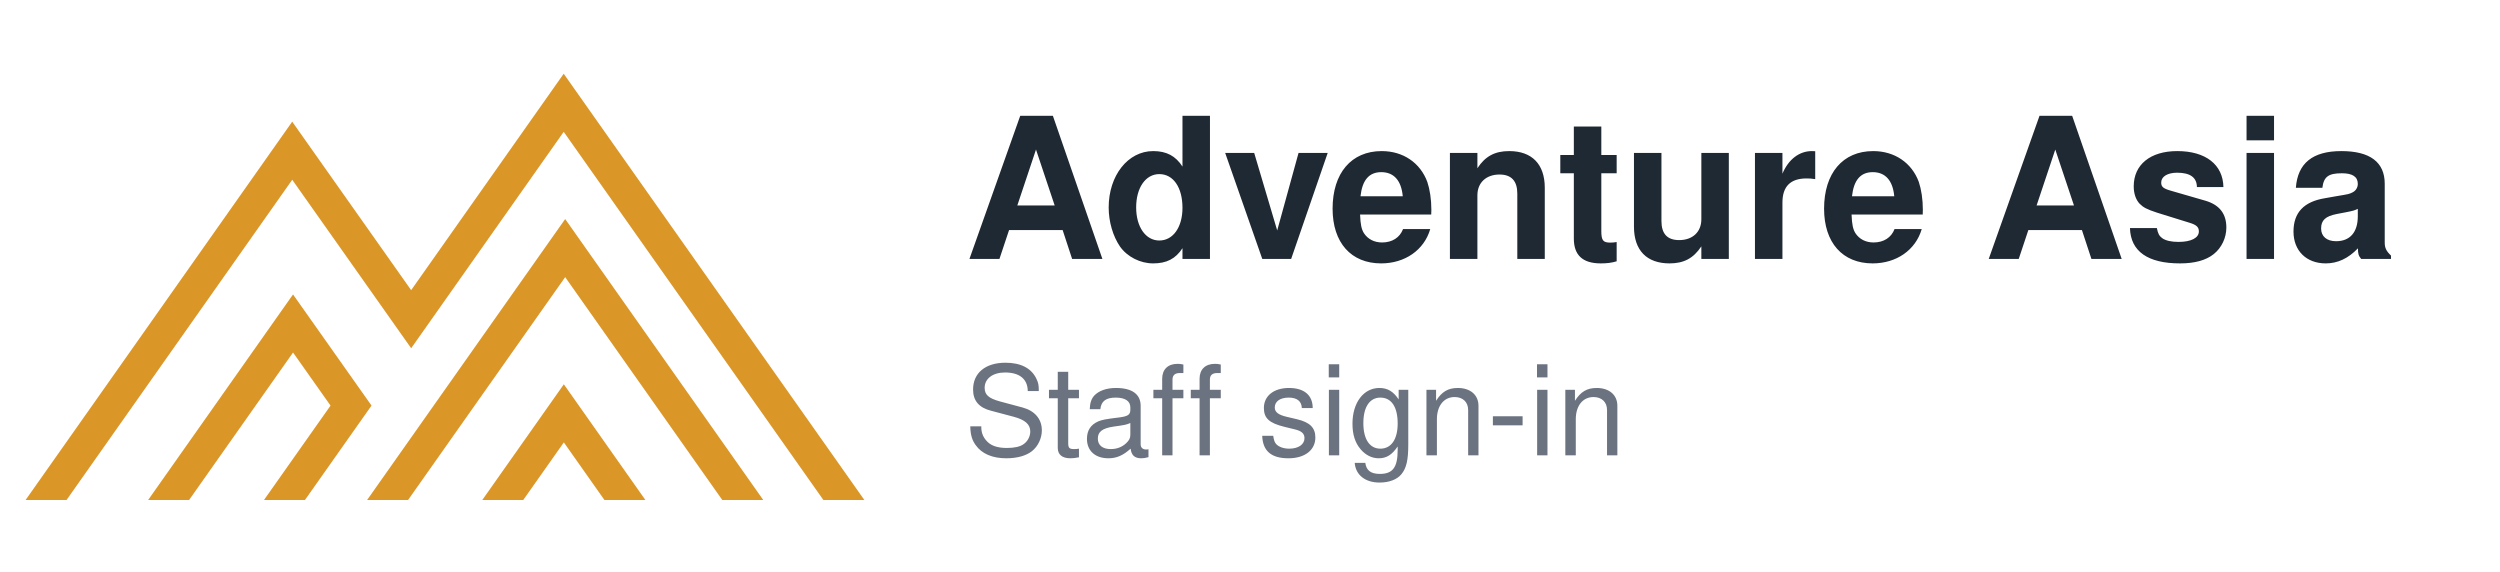
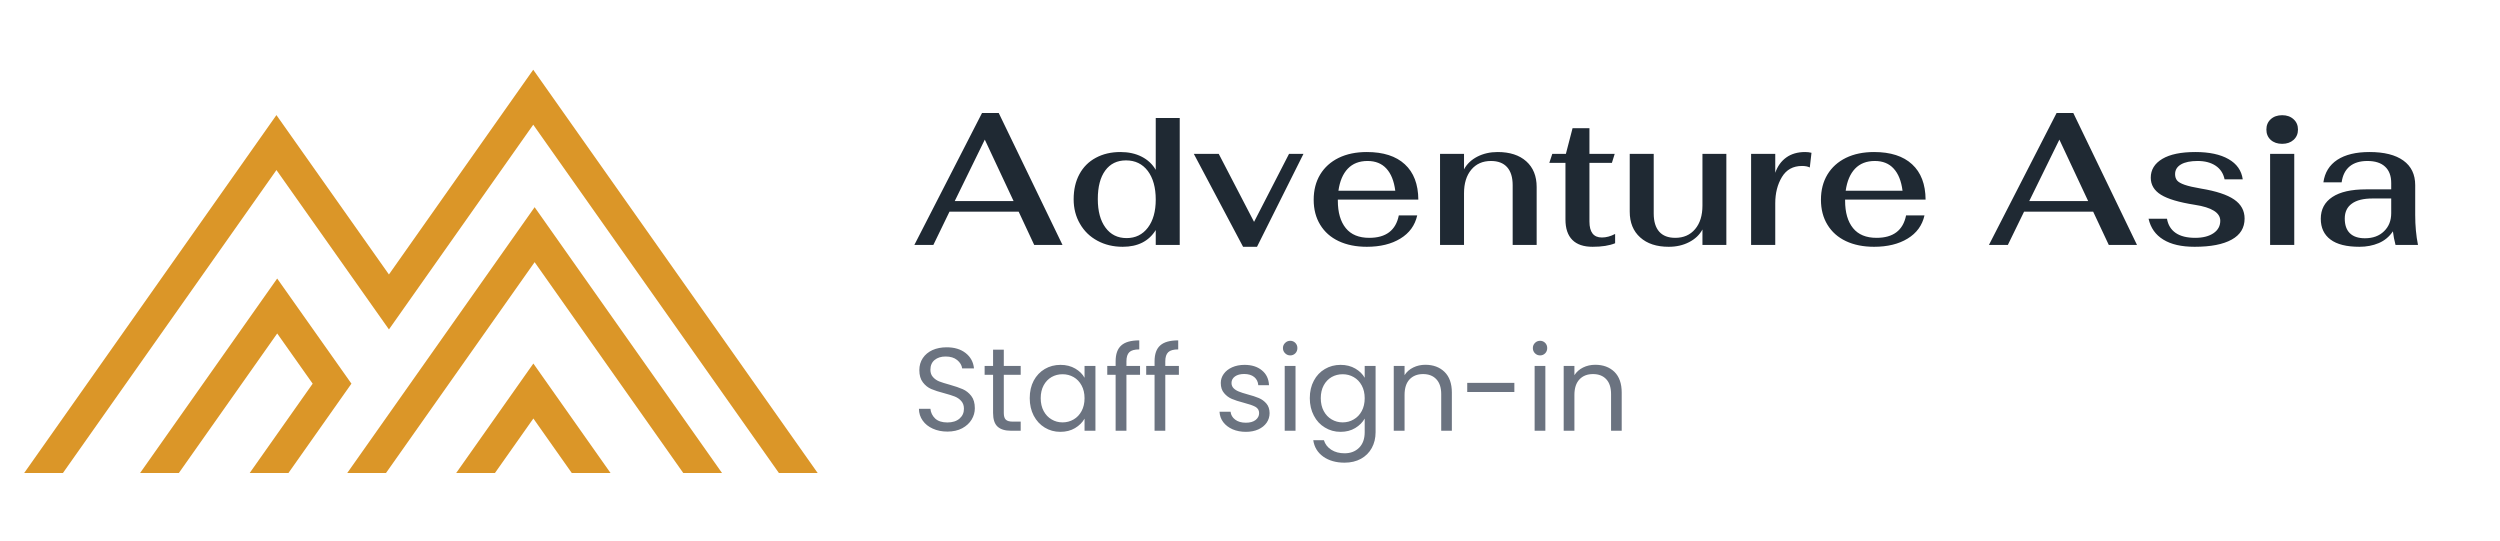
- <svg xmlns="http://www.w3.org/2000/svg" viewBox="0 0 280 64" width="280" height="64">
+ <svg xmlns="http://www.w3.org/2000/svg" viewBox="0 0 296 64" width="296" height="64">
  <defs>
    <clipPath id="aaBase">
      <rect x="0" y="0" width="760" height="341" />
    </clipPath>
  </defs>
  <g transform="translate(-6.45,4.85) scale(0.15)">
    <g fill="none" stroke="#DB9628" stroke-width="25" stroke-linejoin="miter" stroke-miterlimit="4" clip-path="url(#aaBase)">
      <polyline points="64,360 261.2,80.2 350,206 463.9,44.4 686.5,360" />
      <polyline points="155.5,360 261.8,209.2 305.1,270.5 242,360" />
      <polyline points="319,360 465,152.9 611,360" />
      <polyline points="405,360 464,276.3 523,360" />
    </g>
  </g>
-   <text x="108" y="29" font-family="Fahkwang, Poppins, 'Segoe UI', Helvetica, Arial, sans-serif" font-size="22" font-weight="600" fill="#1F2933">Adventure Asia</text>
-   <text x="108" y="51" font-family="Poppins, 'Segoe UI', Helvetica, Arial, sans-serif" font-size="14" fill="#6B7380">Staff sign-in</text>
+   <path fill="#1F2933" d="M120.61 25.06H112.42L110.51 29H108.26L116.27 13.38H118.25L125.8 29H122.45ZM120.01 23.81 116.6 16.53 113.04 23.81ZM127.12 23.59Q127.12 21.89 127.8 20.63Q128.48 19.36 129.75 18.68Q131.01 18 132.66 18Q134.09 18 135.17 18.55Q136.25 19.1 136.84 20.11V13.97H139.68V29H136.84V27.24Q135.61 29.22 132.93 29.22Q131.25 29.22 129.93 28.5Q128.61 27.79 127.87 26.5Q127.12 25.22 127.12 23.59ZM136.84 23.63Q136.84 21.5 135.9 20.24Q134.95 18.99 133.32 18.99Q131.74 18.99 130.86 20.19Q129.98 21.39 129.98 23.57Q129.98 25.72 130.89 26.95Q131.8 28.19 133.39 28.19Q134.97 28.19 135.91 26.95Q136.84 25.72 136.84 23.63ZM141.35 18.22H144.3L148.48 26.27L152.62 18.22H154.33L148.83 29.22H147.18ZM165.62 25.5H167.8Q167.4 27.28 165.8 28.25Q164.21 29.22 161.83 29.22Q159.92 29.22 158.5 28.55Q157.08 27.88 156.31 26.61Q155.54 25.35 155.54 23.65Q155.54 21.94 156.31 20.66Q157.08 19.39 158.5 18.69Q159.92 18 161.83 18Q164.76 18 166.33 19.45Q167.91 20.9 167.93 23.63H158.4V23.76Q158.4 25.85 159.34 27.01Q160.27 28.16 162.12 28.16Q165.09 28.16 165.62 25.5ZM158.47 22.58H165.2Q164.98 20.86 164.15 19.96Q163.33 19.06 161.92 19.06Q160.45 19.06 159.58 19.97Q158.71 20.88 158.47 22.58ZM170.5 18.22H173.34V20.05Q173.85 19.1 174.91 18.55Q175.98 18 177.32 18Q179.48 18 180.71 19.1Q181.94 20.2 181.94 22.14V29H179.1V21.92Q179.1 20.53 178.44 19.79Q177.78 19.06 176.53 19.06Q175.06 19.06 174.2 20.09Q173.34 21.12 173.34 22.88V29H170.5ZM185.35 25.99V19.28H183.44L183.79 18.22H185.4L186.19 15.18H188.19V18.22H191.18L190.85 19.28H188.19V26.23Q188.19 28.12 189.66 28.12Q190.43 28.12 191.23 27.7V28.8Q190.21 29.22 188.56 29.22Q186.98 29.22 186.17 28.41Q185.35 27.59 185.35 25.99ZM192.96 25.06V18.22H195.8V25.28Q195.8 26.69 196.45 27.43Q197.1 28.16 198.35 28.16Q199.83 28.16 200.7 27.13Q201.57 26.1 201.57 24.34V18.22H204.4V29H201.57V27.17Q201.06 28.12 199.99 28.67Q198.93 29.22 197.58 29.22Q195.43 29.22 194.2 28.11Q192.96 27 192.96 25.06ZM207.33 18.22H210.19V20.46Q210.59 19.3 211.49 18.65Q212.39 18 213.73 18Q214.13 18 214.48 18.09L214.28 19.83Q213.93 19.65 213.36 19.65Q211.77 19.65 210.98 20.96Q210.19 22.27 210.19 24.07V29H207.33ZM225.68 25.5H227.86Q227.46 27.28 225.86 28.25Q224.27 29.22 221.89 29.22Q219.98 29.22 218.56 28.55Q217.14 27.88 216.37 26.61Q215.6 25.35 215.6 23.65Q215.6 21.94 216.37 20.66Q217.14 19.39 218.56 18.69Q219.98 18 221.89 18Q224.82 18 226.39 19.45Q227.97 20.9 227.99 23.63H218.46V23.76Q218.46 25.85 219.4 27.01Q220.33 28.16 222.18 28.16Q225.15 28.16 225.68 25.5ZM218.53 22.58H225.26Q225.04 20.86 224.21 19.96Q223.39 19.06 221.98 19.06Q220.51 19.06 219.64 19.97Q218.77 20.88 218.53 22.58ZM247.83 25.06H239.65L237.73 29H235.49L243.5 13.38H245.48L253.02 29H249.68ZM247.24 23.81 243.83 16.53 240.26 23.81ZM254.39 25.9H256.57Q256.76 27 257.6 27.58Q258.44 28.16 259.91 28.16Q261.27 28.16 262.08 27.61Q262.88 27.06 262.88 26.14Q262.88 24.71 259.87 24.25Q257.07 23.81 255.86 23.06Q254.65 22.31 254.65 21.04Q254.65 19.63 256.02 18.81Q257.38 18 259.93 18Q262.4 18 263.86 18.84Q265.32 19.67 265.54 21.23H263.39Q263.17 20.18 262.33 19.62Q261.49 19.06 260.2 19.06Q258.94 19.06 258.24 19.46Q257.53 19.87 257.53 20.62Q257.53 21.06 257.76 21.36Q258 21.65 258.66 21.88Q259.32 22.11 260.61 22.33Q263.28 22.77 264.52 23.62Q265.76 24.47 265.76 25.88Q265.76 27.53 264.23 28.37Q262.7 29.22 259.84 29.22Q257.51 29.22 256.14 28.37Q254.76 27.53 254.39 25.9ZM268.34 15.34Q268.34 14.59 268.85 14.12Q269.37 13.64 270.21 13.64Q271.04 13.64 271.56 14.12Q272.08 14.59 272.08 15.34Q272.08 16.09 271.56 16.56Q271.04 17.03 270.21 17.03Q269.37 17.03 268.85 16.56Q268.34 16.09 268.34 15.34ZM268.78 18.22H271.64V29H268.78ZM274.78 25.9Q274.78 24.23 276.16 23.32Q277.53 22.42 280.13 22.42H283.12V21.67Q283.12 20.4 282.39 19.73Q281.67 19.06 280.3 19.06Q278.98 19.06 278.2 19.7Q277.42 20.35 277.25 21.59H275.09Q275.33 19.85 276.74 18.92Q278.15 18 280.55 18Q283.16 18 284.56 19.01Q285.96 20.02 285.96 21.92V25.44Q285.96 27.37 286.29 29H283.63Q283.41 28.16 283.32 27.39Q282.68 28.34 281.65 28.78Q280.61 29.22 279.36 29.22Q277.07 29.22 275.93 28.36Q274.78 27.5 274.78 25.9ZM283.12 25.24V23.5H280.92Q279.29 23.5 278.46 24.11Q277.62 24.71 277.62 25.88Q277.62 27.02 278.22 27.61Q278.83 28.21 280 28.21Q281.43 28.21 282.27 27.38Q283.12 26.56 283.12 25.24Z" />
+   <path fill="#6B7380" d="M108.8 48.4H110.16Q110.23 49.08 110.72 49.55Q111.22 50.02 112.17 50.02Q113.08 50.02 113.61 49.56Q114.13 49.11 114.13 48.4Q114.13 47.84 113.82 47.49Q113.52 47.14 113.05 46.95Q112.59 46.77 111.81 46.56Q110.84 46.31 110.26 46.06Q109.68 45.81 109.27 45.27Q108.85 44.73 108.85 43.82Q108.85 43.02 109.26 42.4Q109.67 41.79 110.4 41.45Q111.14 41.12 112.09 41.12Q113.46 41.12 114.33 41.8Q115.21 42.49 115.32 43.62H113.92Q113.85 43.06 113.33 42.63Q112.82 42.21 111.96 42.21Q111.16 42.21 110.66 42.62Q110.16 43.03 110.16 43.78Q110.16 44.31 110.46 44.64Q110.76 44.98 111.2 45.16Q111.64 45.33 112.44 45.55Q113.4 45.82 113.99 46.08Q114.58 46.34 115 46.88Q115.42 47.42 115.42 48.34Q115.42 49.05 115.04 49.68Q114.66 50.31 113.92 50.71Q113.18 51.1 112.17 51.1Q111.21 51.1 110.44 50.75Q109.68 50.41 109.25 49.8Q108.81 49.19 108.8 48.4ZM118.85 44.38V48.9Q118.85 49.46 119.09 49.69Q119.33 49.92 119.91 49.92H120.85V51H119.7Q118.64 51 118.11 50.51Q117.58 50.02 117.58 48.9V44.38H116.58V43.33H117.58V41.4H118.85V43.33H120.85V44.38ZM125.56 43.2Q126.56 43.2 127.31 43.64Q128.05 44.07 128.41 44.73V43.33H129.7V51H128.41V49.57Q128.03 50.24 127.28 50.69Q126.54 51.13 125.54 51.13Q124.52 51.13 123.69 50.62Q122.87 50.12 122.39 49.21Q121.92 48.3 121.92 47.14Q121.92 45.96 122.39 45.07Q122.87 44.18 123.7 43.69Q124.53 43.2 125.56 43.2ZM125.81 44.31Q125.09 44.31 124.51 44.64Q123.92 44.98 123.57 45.62Q123.22 46.27 123.22 47.14Q123.22 48.02 123.57 48.67Q123.92 49.32 124.51 49.66Q125.09 50.01 125.81 50.01Q126.52 50.01 127.12 49.66Q127.71 49.32 128.06 48.67Q128.41 48.02 128.41 47.15Q128.41 46.28 128.06 45.64Q127.71 44.99 127.12 44.65Q126.52 44.31 125.81 44.31ZM134.98 44.38H133.37V51H132.09V44.38H131.1V43.33H132.09V42.78Q132.09 41.49 132.76 40.9Q133.42 40.3 134.89 40.3V41.37Q134.05 41.37 133.71 41.7Q133.37 42.03 133.37 42.78V43.33H134.98ZM139.58 44.38H137.97V51H136.7V44.38H135.71V43.33H136.7V42.78Q136.7 41.49 137.37 40.9Q138.03 40.3 139.5 40.3V41.37Q138.66 41.37 138.32 41.7Q137.97 42.03 137.97 42.78V43.33H139.58ZM144.39 48.75H145.7Q145.76 49.32 146.24 49.68Q146.72 50.05 147.51 50.05Q148.24 50.05 148.66 49.73Q149.08 49.4 149.08 48.91Q149.08 48.41 148.63 48.16Q148.18 47.92 147.24 47.68Q146.39 47.46 145.85 47.23Q145.31 47 144.93 46.54Q144.54 46.09 144.54 45.34Q144.54 44.76 144.89 44.27Q145.24 43.78 145.88 43.49Q146.53 43.2 147.35 43.2Q148.63 43.2 149.41 43.85Q150.2 44.49 150.25 45.61H148.98Q148.94 45.01 148.5 44.64Q148.05 44.28 147.31 44.28Q146.63 44.28 146.22 44.57Q145.81 44.87 145.81 45.34Q145.81 45.72 146.06 45.97Q146.3 46.21 146.68 46.36Q147.05 46.51 147.7 46.69Q148.53 46.91 149.05 47.13Q149.57 47.35 149.94 47.78Q150.31 48.21 150.32 48.91Q150.32 49.54 149.97 50.05Q149.62 50.55 148.99 50.84Q148.35 51.13 147.52 51.13Q146.64 51.13 145.94 50.83Q145.24 50.52 144.83 49.98Q144.43 49.45 144.39 48.75ZM151.9 41.21Q151.9 40.85 152.16 40.6Q152.41 40.35 152.77 40.35Q153.12 40.35 153.37 40.6Q153.61 40.85 153.61 41.21Q153.61 41.58 153.37 41.83Q153.12 42.08 152.77 42.08Q152.41 42.08 152.16 41.83Q151.9 41.58 151.9 41.21ZM153.39 43.33V51H152.11V43.33ZM161.58 44.73V43.33H162.87V51.17Q162.87 52.22 162.42 53.04Q161.97 53.86 161.14 54.32Q160.3 54.78 159.2 54.78Q157.69 54.78 156.68 54.07Q155.67 53.35 155.49 52.12H156.75Q156.96 52.82 157.62 53.25Q158.27 53.67 159.2 53.67Q160.25 53.67 160.91 53.02Q161.58 52.36 161.58 51.17V49.56Q161.2 50.23 160.46 50.68Q159.72 51.13 158.72 51.13Q157.7 51.13 156.87 50.62Q156.03 50.12 155.56 49.21Q155.08 48.3 155.08 47.14Q155.08 45.96 155.56 45.07Q156.03 44.18 156.87 43.69Q157.7 43.2 158.72 43.2Q159.72 43.2 160.47 43.64Q161.21 44.07 161.58 44.73ZM158.97 44.31Q158.26 44.31 157.67 44.64Q157.08 44.98 156.73 45.62Q156.38 46.27 156.38 47.14Q156.38 48.02 156.73 48.67Q157.08 49.32 157.67 49.66Q158.26 50.01 158.97 50.01Q159.69 50.01 160.28 49.66Q160.88 49.32 161.23 48.67Q161.58 48.02 161.58 47.15Q161.58 46.28 161.23 45.64Q160.88 44.99 160.28 44.65Q159.69 44.31 158.97 44.31ZM171.9 46.48V51H170.64V46.66Q170.64 45.51 170.06 44.9Q169.49 44.29 168.49 44.29Q167.49 44.29 166.89 44.92Q166.3 45.55 166.3 46.76V51H165.02V43.33H166.3V44.42Q166.67 43.83 167.33 43.51Q167.98 43.19 168.76 43.19Q170.16 43.19 171.03 44.03Q171.9 44.88 171.9 46.48ZM179.3 45.33V46.41H173.72V45.33ZM181.49 41.21Q181.49 40.85 181.74 40.6Q181.99 40.35 182.35 40.35Q182.7 40.35 182.95 40.6Q183.19 40.85 183.19 41.21Q183.19 41.58 182.95 41.83Q182.7 42.08 182.35 42.08Q181.99 42.08 181.74 41.83Q181.49 41.58 181.49 41.21ZM182.97 43.33V51H181.7V43.33ZM192.01 46.48V51H190.75V46.66Q190.75 45.51 190.18 44.9Q189.61 44.29 188.61 44.29Q187.6 44.29 187.01 44.92Q186.41 45.55 186.41 46.76V51H185.14V43.33H186.41V44.42Q186.79 43.83 187.44 43.51Q188.09 43.19 188.88 43.19Q190.28 43.19 191.15 44.03Q192.01 44.88 192.01 46.48Z" />
</svg>
